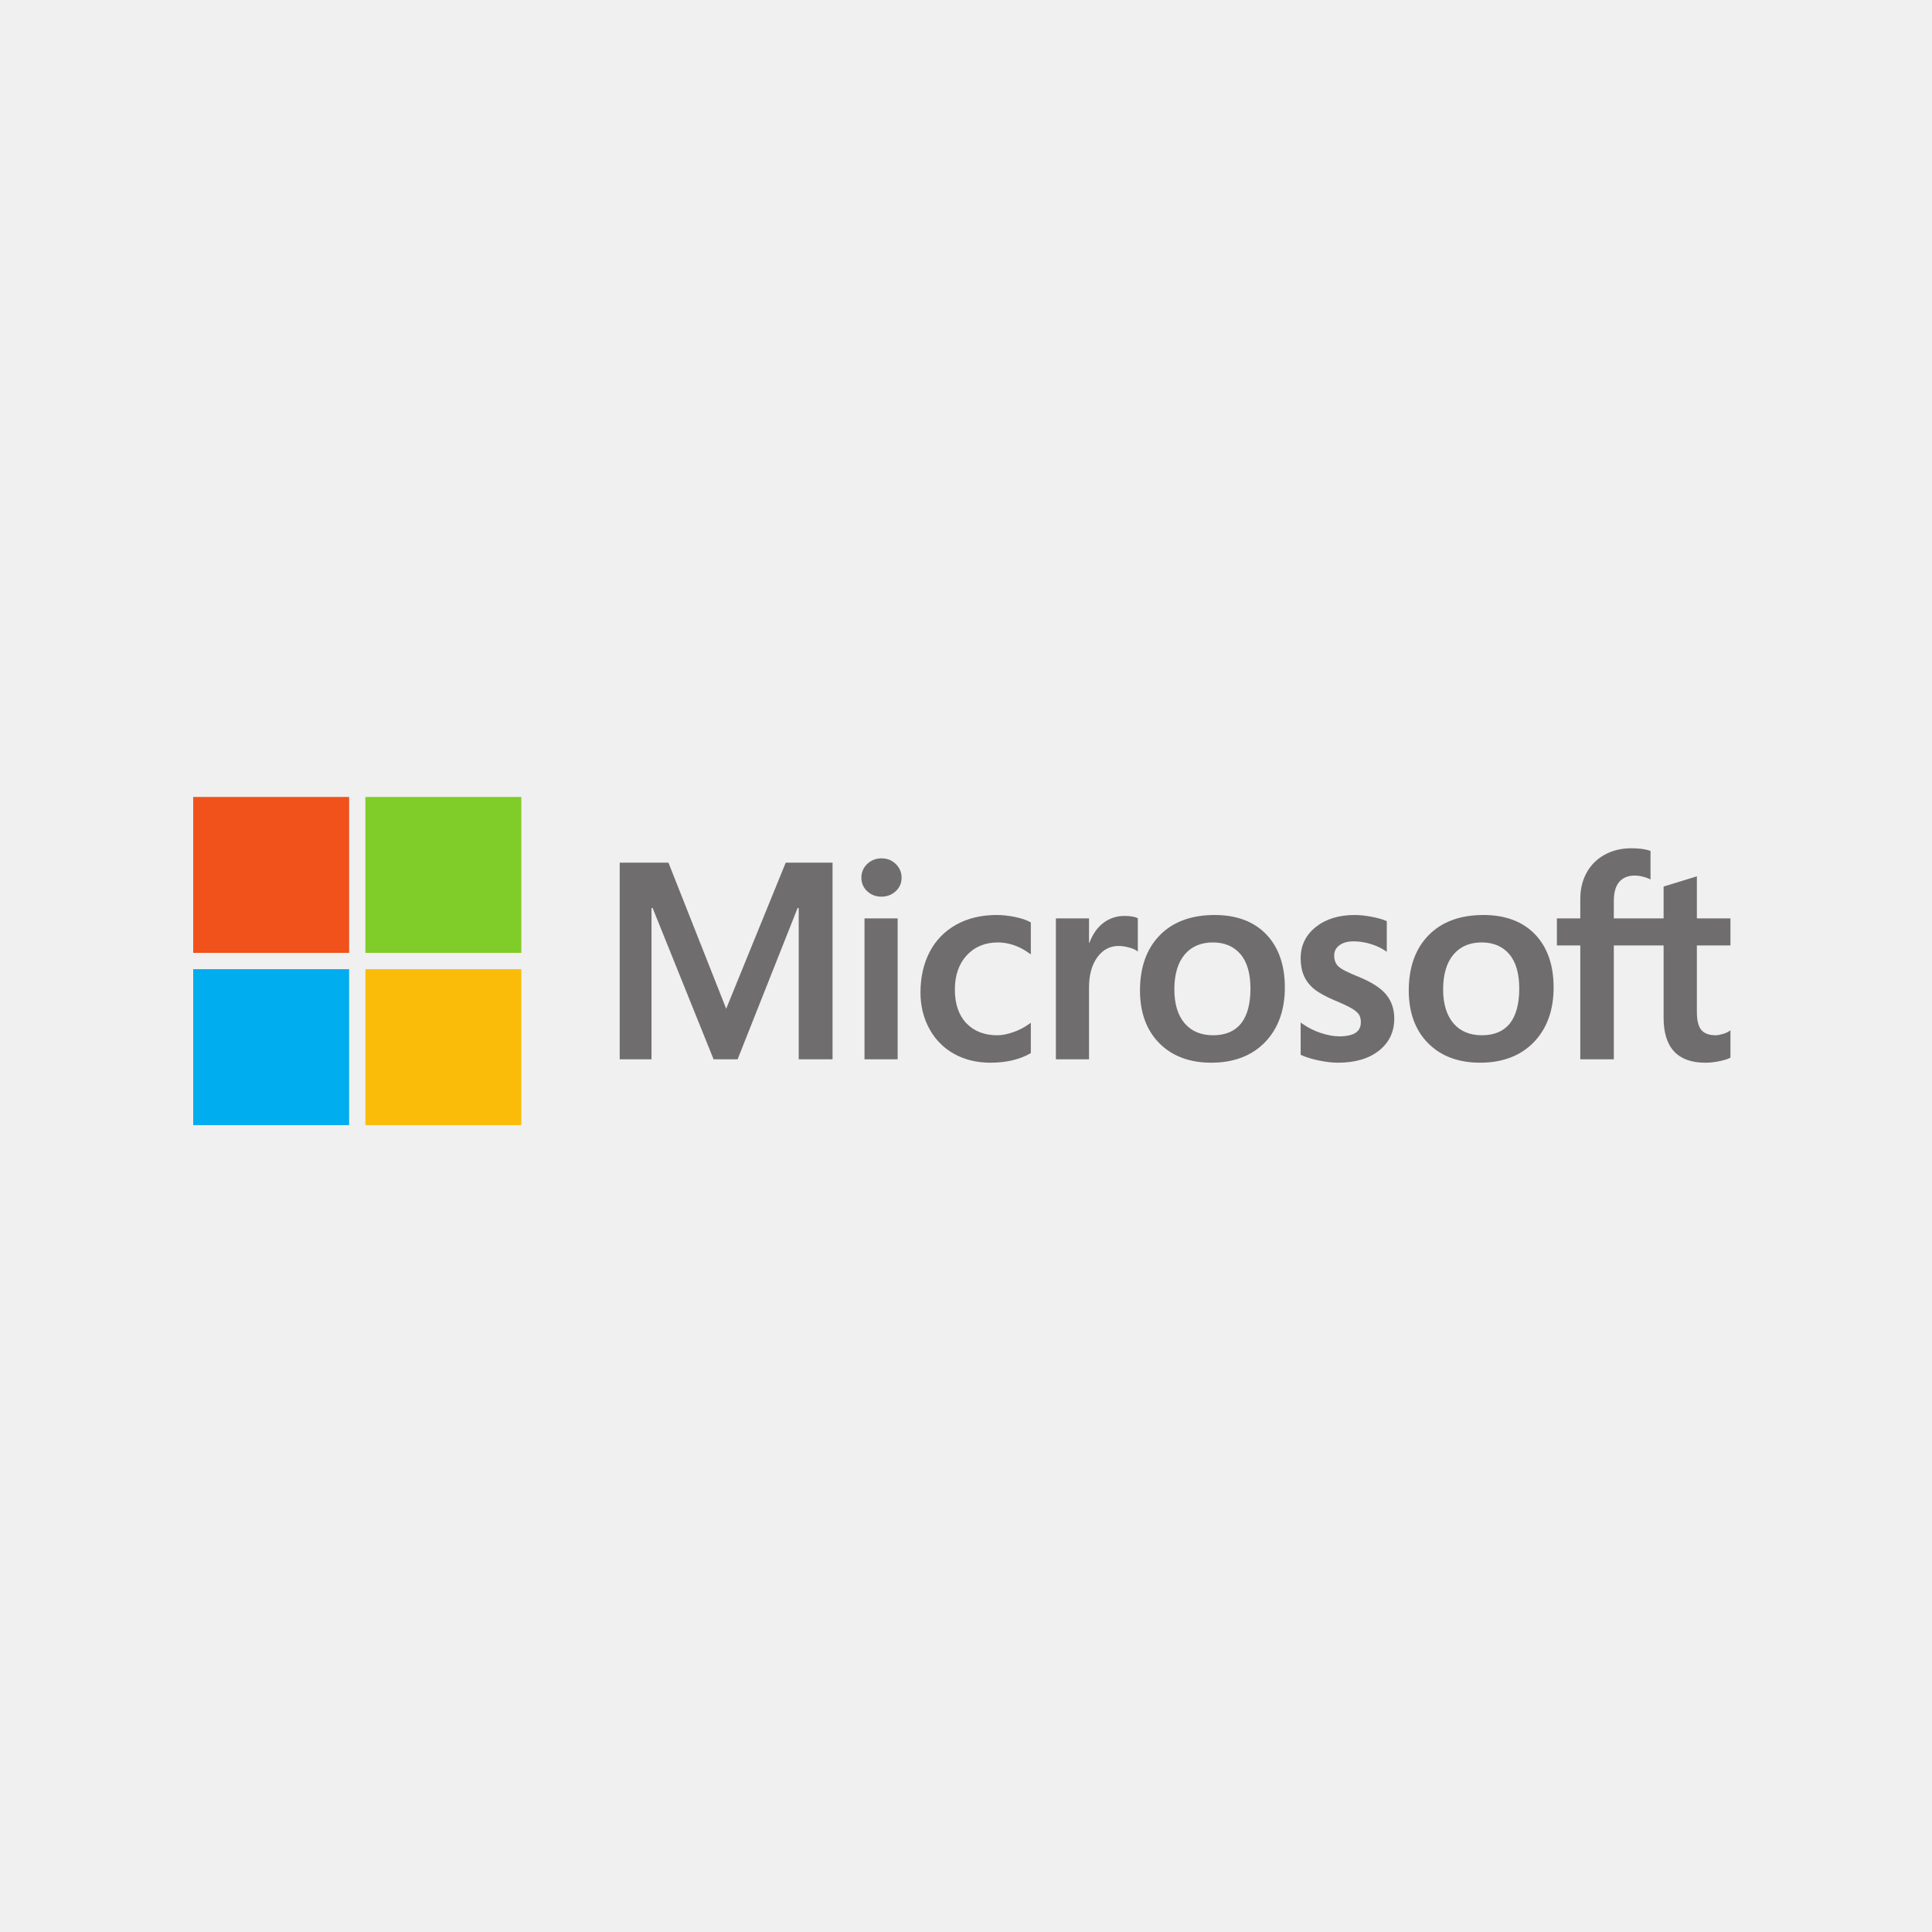
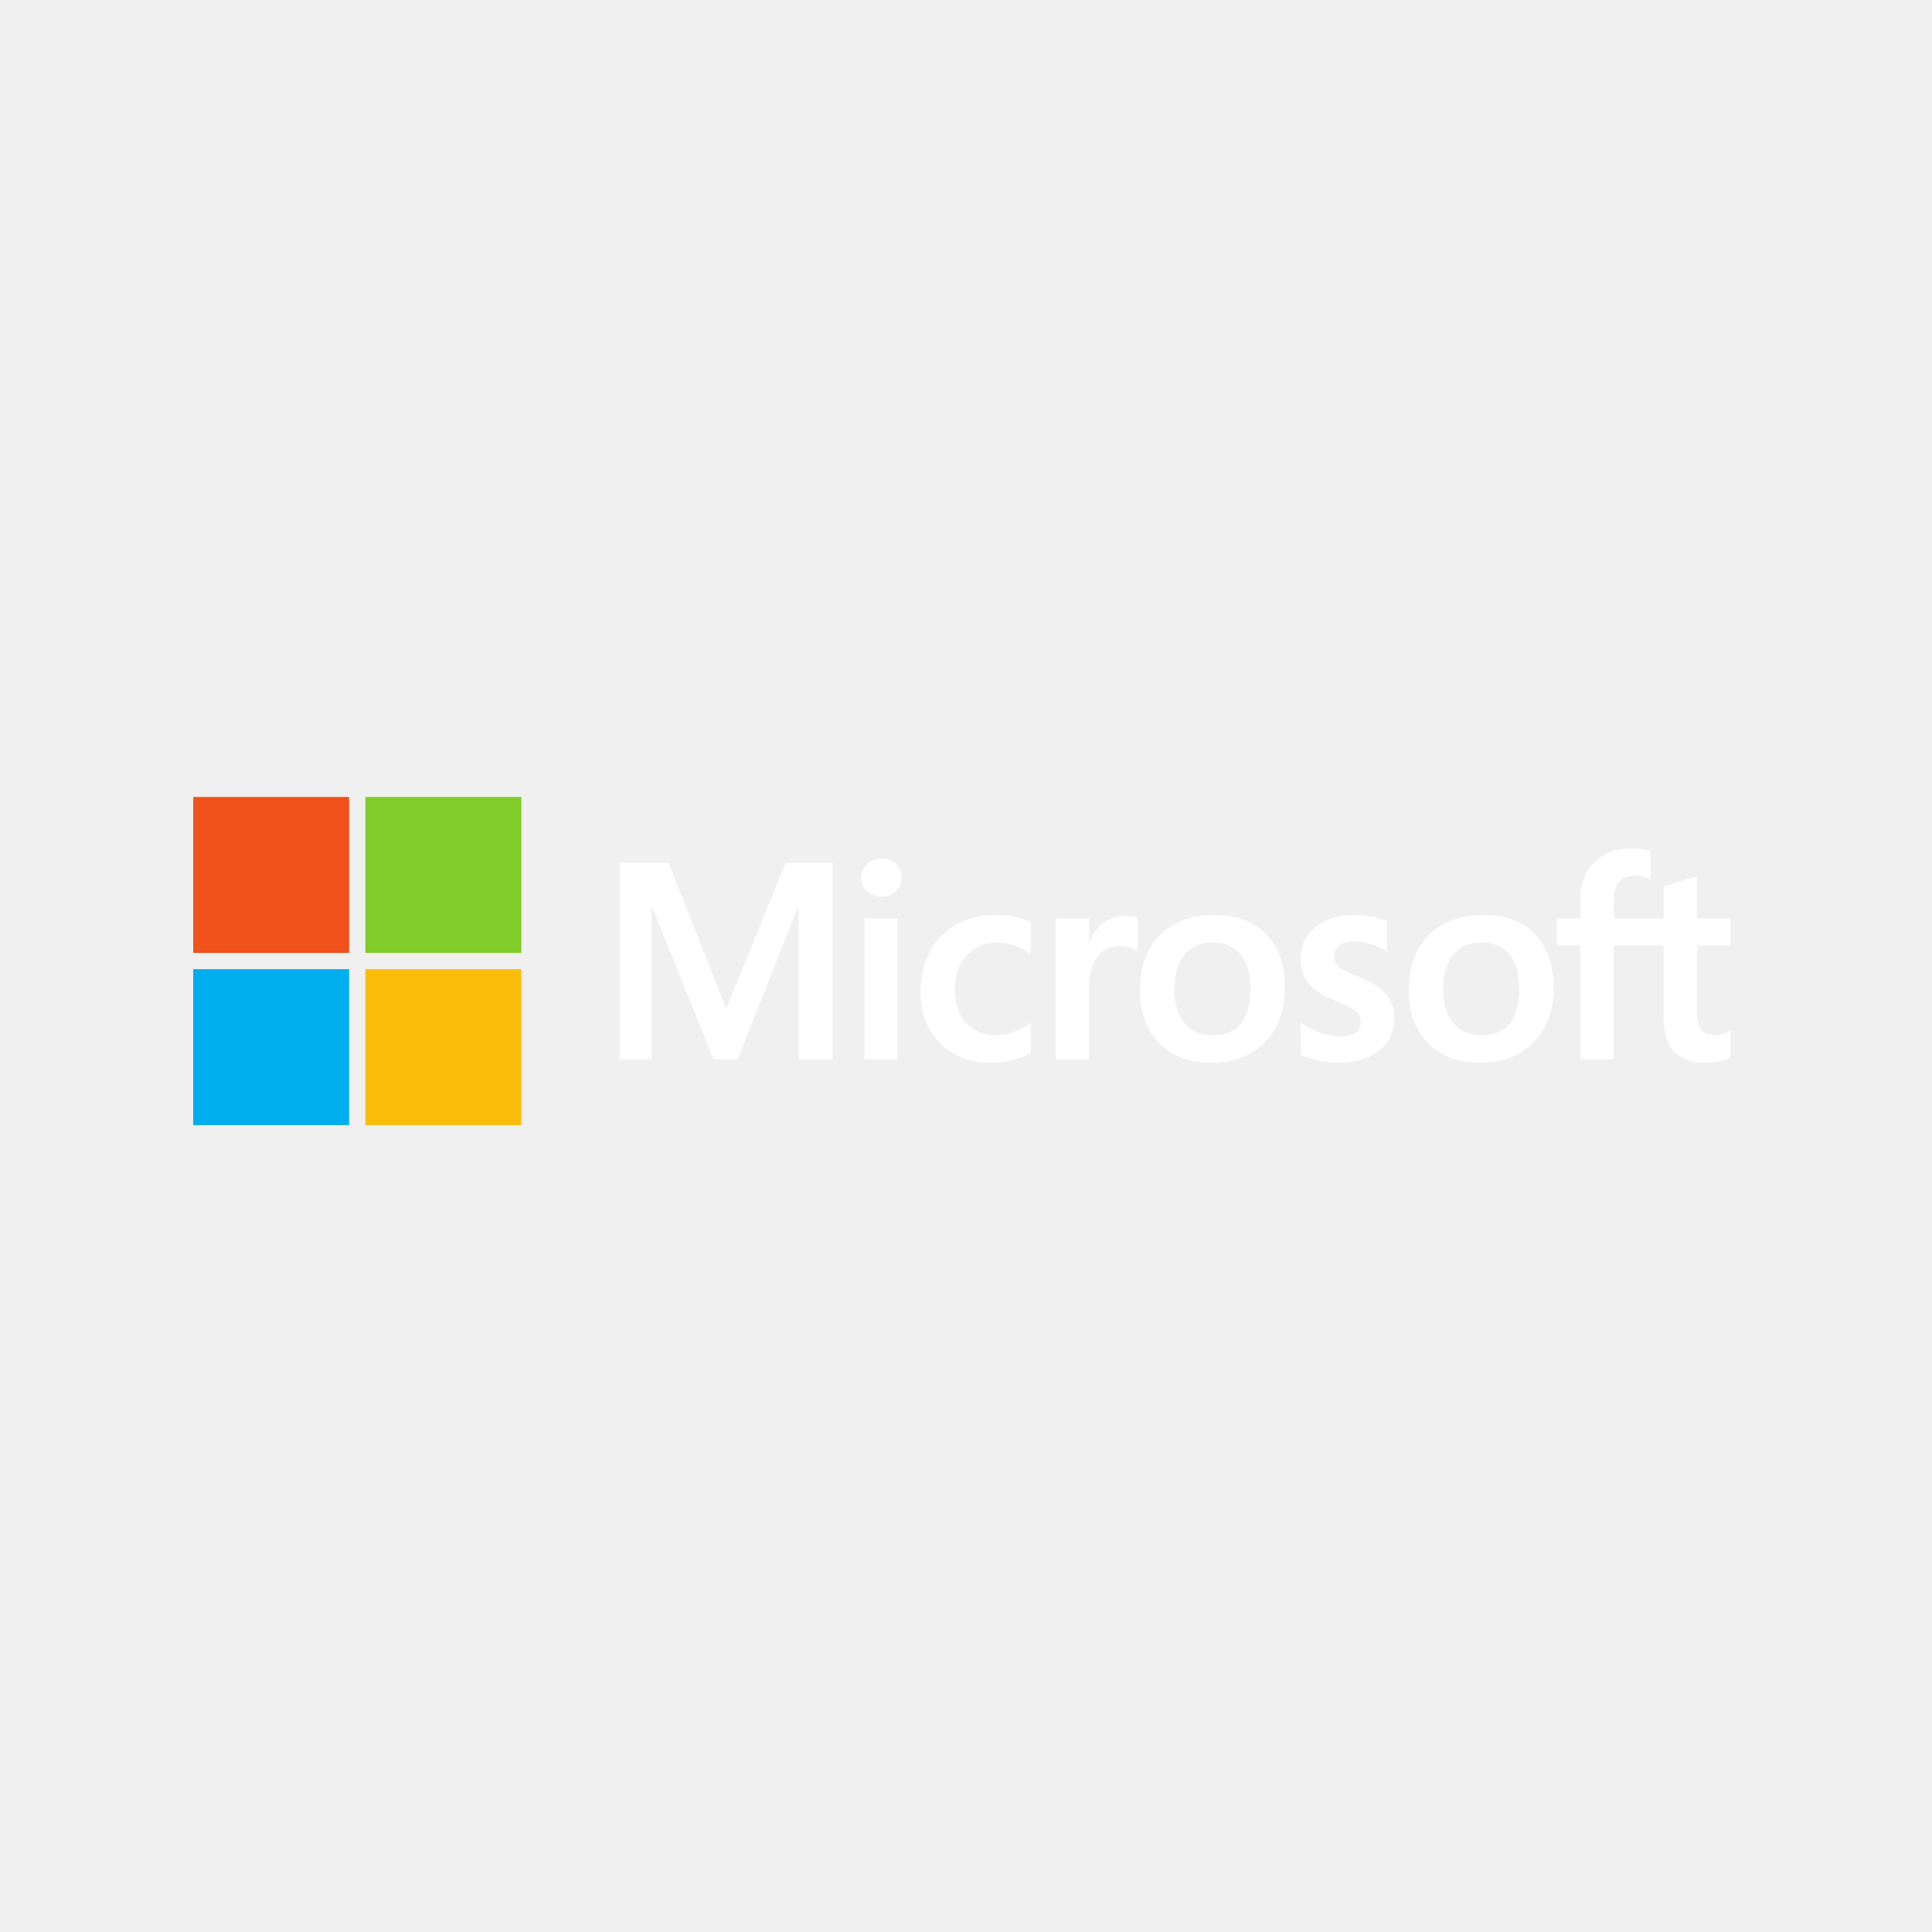
- <svg xmlns="http://www.w3.org/2000/svg" width="80" height="80" viewBox="0 0 80 80" fill="none">
-   <g clip-path="url(#clip0_270_10668)">
-     <path d="M71.654 39.148V38.028H70.264V36.288L70.217 36.302L68.912 36.702L68.886 36.71V38.028H66.825V37.294C66.825 36.952 66.901 36.69 67.052 36.515C67.202 36.343 67.416 36.255 67.689 36.255C67.885 36.255 68.089 36.301 68.293 36.392L68.344 36.415V35.237L68.32 35.228C68.13 35.159 67.87 35.125 67.548 35.125C67.143 35.125 66.774 35.213 66.453 35.388C66.136 35.558 65.875 35.816 65.701 36.131C65.525 36.448 65.436 36.815 65.436 37.221V38.028H64.468V39.148H65.436V43.864H66.825V39.148H68.886V42.145C68.886 43.379 69.468 44.005 70.616 44.005C70.815 44.003 71.013 43.981 71.206 43.939C71.413 43.895 71.553 43.85 71.636 43.803L71.654 43.792V42.662L71.598 42.7C71.522 42.75 71.428 42.791 71.318 42.821C71.208 42.852 71.115 42.868 71.044 42.868C70.775 42.868 70.576 42.796 70.452 42.653C70.328 42.508 70.264 42.256 70.264 41.903V39.148H71.654ZM61.364 42.868C60.86 42.868 60.462 42.701 60.182 42.371C59.9 42.04 59.757 41.568 59.757 40.968C59.757 40.35 59.9 39.865 60.182 39.529C60.462 39.194 60.856 39.024 61.353 39.024C61.835 39.024 62.218 39.186 62.493 39.507C62.769 39.828 62.909 40.309 62.909 40.935C62.909 41.568 62.777 42.055 62.518 42.381C62.26 42.704 61.872 42.868 61.364 42.868ZM61.426 37.888C60.464 37.888 59.7 38.169 59.155 38.726C58.61 39.282 58.334 40.051 58.334 41.013C58.334 41.927 58.603 42.662 59.135 43.197C59.667 43.733 60.39 44.004 61.285 44.004C62.218 44.004 62.967 43.718 63.512 43.155C64.056 42.591 64.332 41.829 64.332 40.889C64.332 39.962 64.073 39.221 63.563 38.689C63.051 38.157 62.333 37.888 61.426 37.888ZM56.093 37.888C55.439 37.888 54.897 38.055 54.484 38.385C54.068 38.717 53.857 39.153 53.857 39.68C53.857 39.954 53.902 40.197 53.992 40.403C54.082 40.611 54.222 40.793 54.407 40.946C54.591 41.098 54.875 41.257 55.252 41.418C55.568 41.548 55.804 41.659 55.954 41.745C56.101 41.831 56.205 41.916 56.264 41.999C56.321 42.081 56.35 42.193 56.35 42.33C56.35 42.722 56.056 42.913 55.452 42.913C55.228 42.913 54.972 42.866 54.692 42.774C54.414 42.683 54.152 42.55 53.914 42.38L53.857 42.338V43.676L53.878 43.686C54.075 43.777 54.322 43.853 54.615 43.913C54.906 43.974 55.171 44.004 55.401 44.004C56.112 44.004 56.684 43.836 57.101 43.504C57.521 43.17 57.734 42.724 57.734 42.179C57.734 41.785 57.619 41.448 57.393 41.176C57.169 40.906 56.78 40.658 56.237 40.439C55.804 40.266 55.527 40.122 55.413 40.011C55.302 39.904 55.246 39.753 55.246 39.562C55.246 39.392 55.315 39.256 55.457 39.146C55.6 39.035 55.799 38.979 56.048 38.979C56.28 38.979 56.517 39.015 56.753 39.087C56.988 39.159 57.195 39.255 57.367 39.372L57.424 39.411V38.142L57.402 38.133C57.243 38.064 57.033 38.006 56.778 37.958C56.524 37.911 56.294 37.888 56.093 37.888ZM50.234 42.868C49.73 42.868 49.332 42.701 49.052 42.371C48.77 42.04 48.627 41.568 48.627 40.968C48.627 40.35 48.77 39.865 49.052 39.529C49.332 39.194 49.726 39.024 50.223 39.024C50.705 39.024 51.088 39.186 51.363 39.507C51.639 39.828 51.779 40.309 51.779 40.935C51.779 41.568 51.647 42.055 51.388 42.381C51.129 42.704 50.742 42.868 50.234 42.868ZM50.296 37.888C49.334 37.888 48.569 38.169 48.025 38.726C47.48 39.282 47.204 40.051 47.204 41.013C47.204 41.927 47.474 42.662 48.005 43.197C48.537 43.733 49.26 44.004 50.155 44.004C51.088 44.004 51.837 43.718 52.382 43.155C52.926 42.591 53.203 41.829 53.203 40.889C53.203 39.962 52.943 39.221 52.432 38.689C51.921 38.157 51.202 37.888 50.296 37.888ZM45.094 39.039V38.028H43.722V43.864H45.094V40.878C45.094 40.371 45.209 39.954 45.437 39.639C45.661 39.328 45.96 39.17 46.324 39.17C46.448 39.17 46.587 39.19 46.737 39.231C46.886 39.271 46.994 39.314 47.057 39.36L47.115 39.402V38.018L47.092 38.009C46.965 37.954 46.784 37.927 46.555 37.927C46.21 37.927 45.901 38.038 45.637 38.256C45.405 38.448 45.237 38.711 45.109 39.039H45.094ZM41.264 37.888C40.634 37.888 40.072 38.023 39.594 38.289C39.116 38.556 38.745 38.937 38.493 39.421C38.243 39.904 38.115 40.468 38.115 41.098C38.115 41.649 38.239 42.155 38.483 42.601C38.727 43.048 39.072 43.397 39.51 43.64C39.947 43.882 40.452 44.004 41.011 44.004C41.663 44.004 42.22 43.874 42.666 43.617L42.684 43.606V42.349L42.627 42.391C42.421 42.54 42.195 42.658 41.955 42.741C41.712 42.825 41.492 42.868 41.298 42.868C40.759 42.868 40.327 42.7 40.013 42.367C39.698 42.035 39.539 41.568 39.539 40.98C39.539 40.388 39.705 39.909 40.033 39.555C40.359 39.203 40.793 39.024 41.32 39.024C41.771 39.024 42.211 39.177 42.627 39.478L42.684 39.52V38.195L42.666 38.185C42.509 38.097 42.296 38.025 42.031 37.97C41.767 37.915 41.509 37.888 41.264 37.888ZM37.17 38.028H35.797V43.864H37.17V38.028ZM36.498 35.542C36.272 35.542 36.075 35.619 35.913 35.772C35.75 35.925 35.668 36.117 35.668 36.344C35.668 36.568 35.749 36.756 35.91 36.905C36.07 37.053 36.268 37.129 36.498 37.129C36.727 37.129 36.926 37.053 37.088 36.905C37.251 36.756 37.333 36.568 37.333 36.344C37.333 36.125 37.253 35.934 37.094 35.778C36.936 35.621 36.735 35.542 36.498 35.542ZM33.073 37.598V43.863H34.474V35.721H32.535L30.07 41.769L27.679 35.721H25.661V43.864H26.978V37.597H27.023L29.548 43.864H30.542L33.028 37.598H33.073V37.598Z" fill="#706D6E" />
-     <path d="M14.457 39.457H8V33H14.457V39.457Z" fill="#F1511B" />
-     <path d="M21.587 39.457H15.13V33H21.587V39.457Z" fill="#80CC28" />
-     <path d="M14.457 46.589H8V40.132H14.457V46.589Z" fill="#00ADEF" />
-     <path d="M21.587 46.589H15.13V40.132H21.587V46.589Z" fill="#FBBC09" />
+ <svg xmlns="http://www.w3.org/2000/svg" width="120" height="120" viewBox="0 0 120 120" fill="none">
+   <g clip-path="url(#clip0_688_16129)">
+     <path d="M107.482 58.721V57.042H105.397V54.432L105.326 54.453L103.368 55.053L103.329 55.064V57.042H100.238V55.94C100.238 55.427 100.353 55.035 100.579 54.773C100.803 54.514 101.125 54.383 101.534 54.383C101.829 54.383 102.133 54.452 102.44 54.589L102.517 54.623V52.855L102.481 52.842C102.195 52.739 101.805 52.687 101.323 52.687C100.715 52.687 100.162 52.819 99.68 53.082C99.205 53.337 98.814 53.724 98.553 54.196C98.288 54.672 98.154 55.222 98.154 55.831V57.042H96.702V58.722H98.154V65.796H100.238V58.721H103.329V63.217C103.329 65.068 104.203 66.007 105.925 66.007C106.223 66.005 106.519 65.972 106.81 65.908C107.12 65.842 107.33 65.775 107.454 65.704L107.482 65.688V63.993L107.397 64.049C107.284 64.125 107.143 64.186 106.978 64.232C106.812 64.279 106.673 64.302 106.566 64.302C106.163 64.302 105.864 64.193 105.679 63.979C105.492 63.762 105.397 63.384 105.397 62.854V58.721H107.482ZM92.047 64.302C91.29 64.302 90.694 64.051 90.273 63.557C89.851 63.06 89.636 62.352 89.636 61.453C89.636 60.525 89.851 59.798 90.274 59.293C90.694 58.791 91.285 58.536 92.03 58.536C92.752 58.536 93.328 58.779 93.74 59.26C94.154 59.742 94.364 60.463 94.364 61.402C94.364 62.352 94.167 63.083 93.777 63.571C93.39 64.056 92.808 64.302 92.047 64.302ZM92.14 56.831C90.696 56.831 89.55 57.254 88.733 58.088C87.916 58.923 87.501 60.077 87.501 61.52C87.501 62.891 87.906 63.993 88.703 64.796C89.501 65.599 90.586 66.006 91.928 66.006C93.328 66.006 94.451 65.578 95.268 64.732C96.085 63.887 96.499 62.744 96.499 61.334C96.499 59.942 96.111 58.832 95.344 58.034C94.578 57.236 93.499 56.831 92.14 56.831ZM84.141 56.831C83.159 56.831 82.347 57.083 81.726 57.578C81.102 58.076 80.786 58.729 80.786 59.52C80.786 59.931 80.854 60.295 80.989 60.605C81.124 60.916 81.333 61.189 81.611 61.419C81.887 61.646 82.313 61.885 82.878 62.127C83.353 62.323 83.707 62.488 83.932 62.618C84.152 62.746 84.308 62.874 84.396 62.999C84.481 63.121 84.525 63.289 84.525 63.495C84.525 64.084 84.085 64.37 83.178 64.37C82.842 64.37 82.459 64.299 82.039 64.161C81.622 64.025 81.228 63.825 80.872 63.569L80.786 63.507V65.514L80.817 65.529C81.112 65.665 81.484 65.78 81.922 65.87C82.36 65.96 82.757 66.007 83.103 66.007C84.168 66.007 85.026 65.754 85.652 65.256C86.282 64.754 86.601 64.086 86.601 63.268C86.601 62.678 86.429 62.172 86.09 61.764C85.754 61.359 85.17 60.987 84.356 60.659C83.707 60.399 83.291 60.182 83.119 60.016C82.954 59.856 82.87 59.629 82.87 59.342C82.87 59.088 82.974 58.884 83.186 58.718C83.401 58.553 83.699 58.468 84.073 58.468C84.421 58.468 84.776 58.523 85.129 58.63C85.483 58.738 85.793 58.882 86.052 59.058L86.137 59.116V57.213L86.104 57.199C85.865 57.096 85.55 57.008 85.168 56.938C84.787 56.867 84.441 56.831 84.141 56.831ZM75.352 64.302C74.595 64.302 73.999 64.051 73.578 63.557C73.155 63.06 72.941 62.352 72.941 61.453C72.941 60.525 73.156 59.798 73.579 59.293C73.999 58.791 74.59 58.536 75.335 58.536C76.057 58.536 76.633 58.779 77.045 59.26C77.459 59.742 77.669 60.463 77.669 61.402C77.669 62.352 77.472 63.083 77.082 63.571C76.695 64.056 76.113 64.302 75.352 64.302ZM75.445 56.831C74.001 56.831 72.854 57.254 72.037 58.088C71.221 58.923 70.806 60.077 70.806 61.52C70.806 62.891 71.211 63.993 72.008 64.796C72.805 65.599 73.891 66.006 75.234 66.006C76.632 66.006 77.756 65.578 78.573 64.732C79.39 63.887 79.804 62.744 79.804 61.334C79.804 59.942 79.416 58.832 78.649 58.034C77.882 57.236 76.804 56.831 75.445 56.831ZM67.642 58.558V57.042H65.583V65.795H67.642V61.318C67.642 60.556 67.815 59.931 68.155 59.458C68.492 58.992 68.94 58.755 69.487 58.755C69.672 58.755 69.88 58.785 70.106 58.846C70.329 58.906 70.491 58.971 70.586 59.04L70.673 59.103V57.027L70.639 57.013C70.448 56.931 70.176 56.89 69.833 56.89C69.316 56.89 68.853 57.056 68.456 57.384C68.108 57.672 67.856 58.066 67.664 58.558H67.642ZM61.896 56.831C60.951 56.831 60.109 57.034 59.392 57.433C58.674 57.833 58.118 58.405 57.741 59.131C57.364 59.856 57.173 60.703 57.173 61.647C57.173 62.474 57.359 63.233 57.725 63.901C58.091 64.572 58.609 65.096 59.265 65.459C59.921 65.823 60.678 66.007 61.516 66.007C62.495 66.007 63.33 65.811 64 65.425L64.027 65.41V63.523L63.941 63.587C63.633 63.81 63.293 63.987 62.933 64.111C62.569 64.238 62.238 64.302 61.947 64.302C61.139 64.302 60.49 64.049 60.02 63.551C59.548 63.052 59.308 62.351 59.308 61.469C59.308 60.582 59.558 59.863 60.05 59.333C60.54 58.804 61.19 58.536 61.981 58.536C62.657 58.536 63.317 58.765 63.941 59.218L64.027 59.28V57.293L63.999 57.277C63.764 57.146 63.444 57.037 63.047 56.955C62.651 56.873 62.264 56.831 61.896 56.831ZM55.755 57.042H53.696V65.795H55.755V57.042ZM54.747 53.313C54.408 53.313 54.113 53.429 53.87 53.657C53.626 53.887 53.502 54.175 53.502 54.516C53.502 54.851 53.624 55.134 53.866 55.358C54.106 55.58 54.402 55.693 54.747 55.693C55.092 55.693 55.389 55.58 55.632 55.358C55.876 55.134 56 54.851 56 54.516C56 54.187 55.88 53.901 55.642 53.667C55.405 53.432 55.103 53.313 54.747 53.313ZM49.61 56.397V65.795H51.711V53.581H48.803L45.106 62.653L41.519 53.581H38.492V65.795H40.467V56.396H40.535L44.323 65.795H45.813L49.542 56.396H49.61V56.397Z" fill="white" />
+     <path d="M21.686 59.186H12V49.5H21.686V59.186Z" fill="#F1511B" />
+     <path d="M32.381 59.186H22.695V49.5H32.381V59.186Z" fill="#80CC28" />
+     <path d="M21.686 69.884H12V60.198H21.686V69.884Z" fill="#00ADEF" />
+     <path d="M32.381 69.884H22.695V60.198H32.381V69.884Z" fill="#FBBC09" />
  </g>
  <defs>
-     <clipPath id="clip0_270_10668">
-       <rect width="63.655" height="13.676" fill="white" transform="translate(8 33)" />
+     <clipPath id="clip0_688_16129">
+       <rect width="95.482" height="20.513" fill="white" transform="translate(12 49.5)" />
    </clipPath>
  </defs>
</svg>
